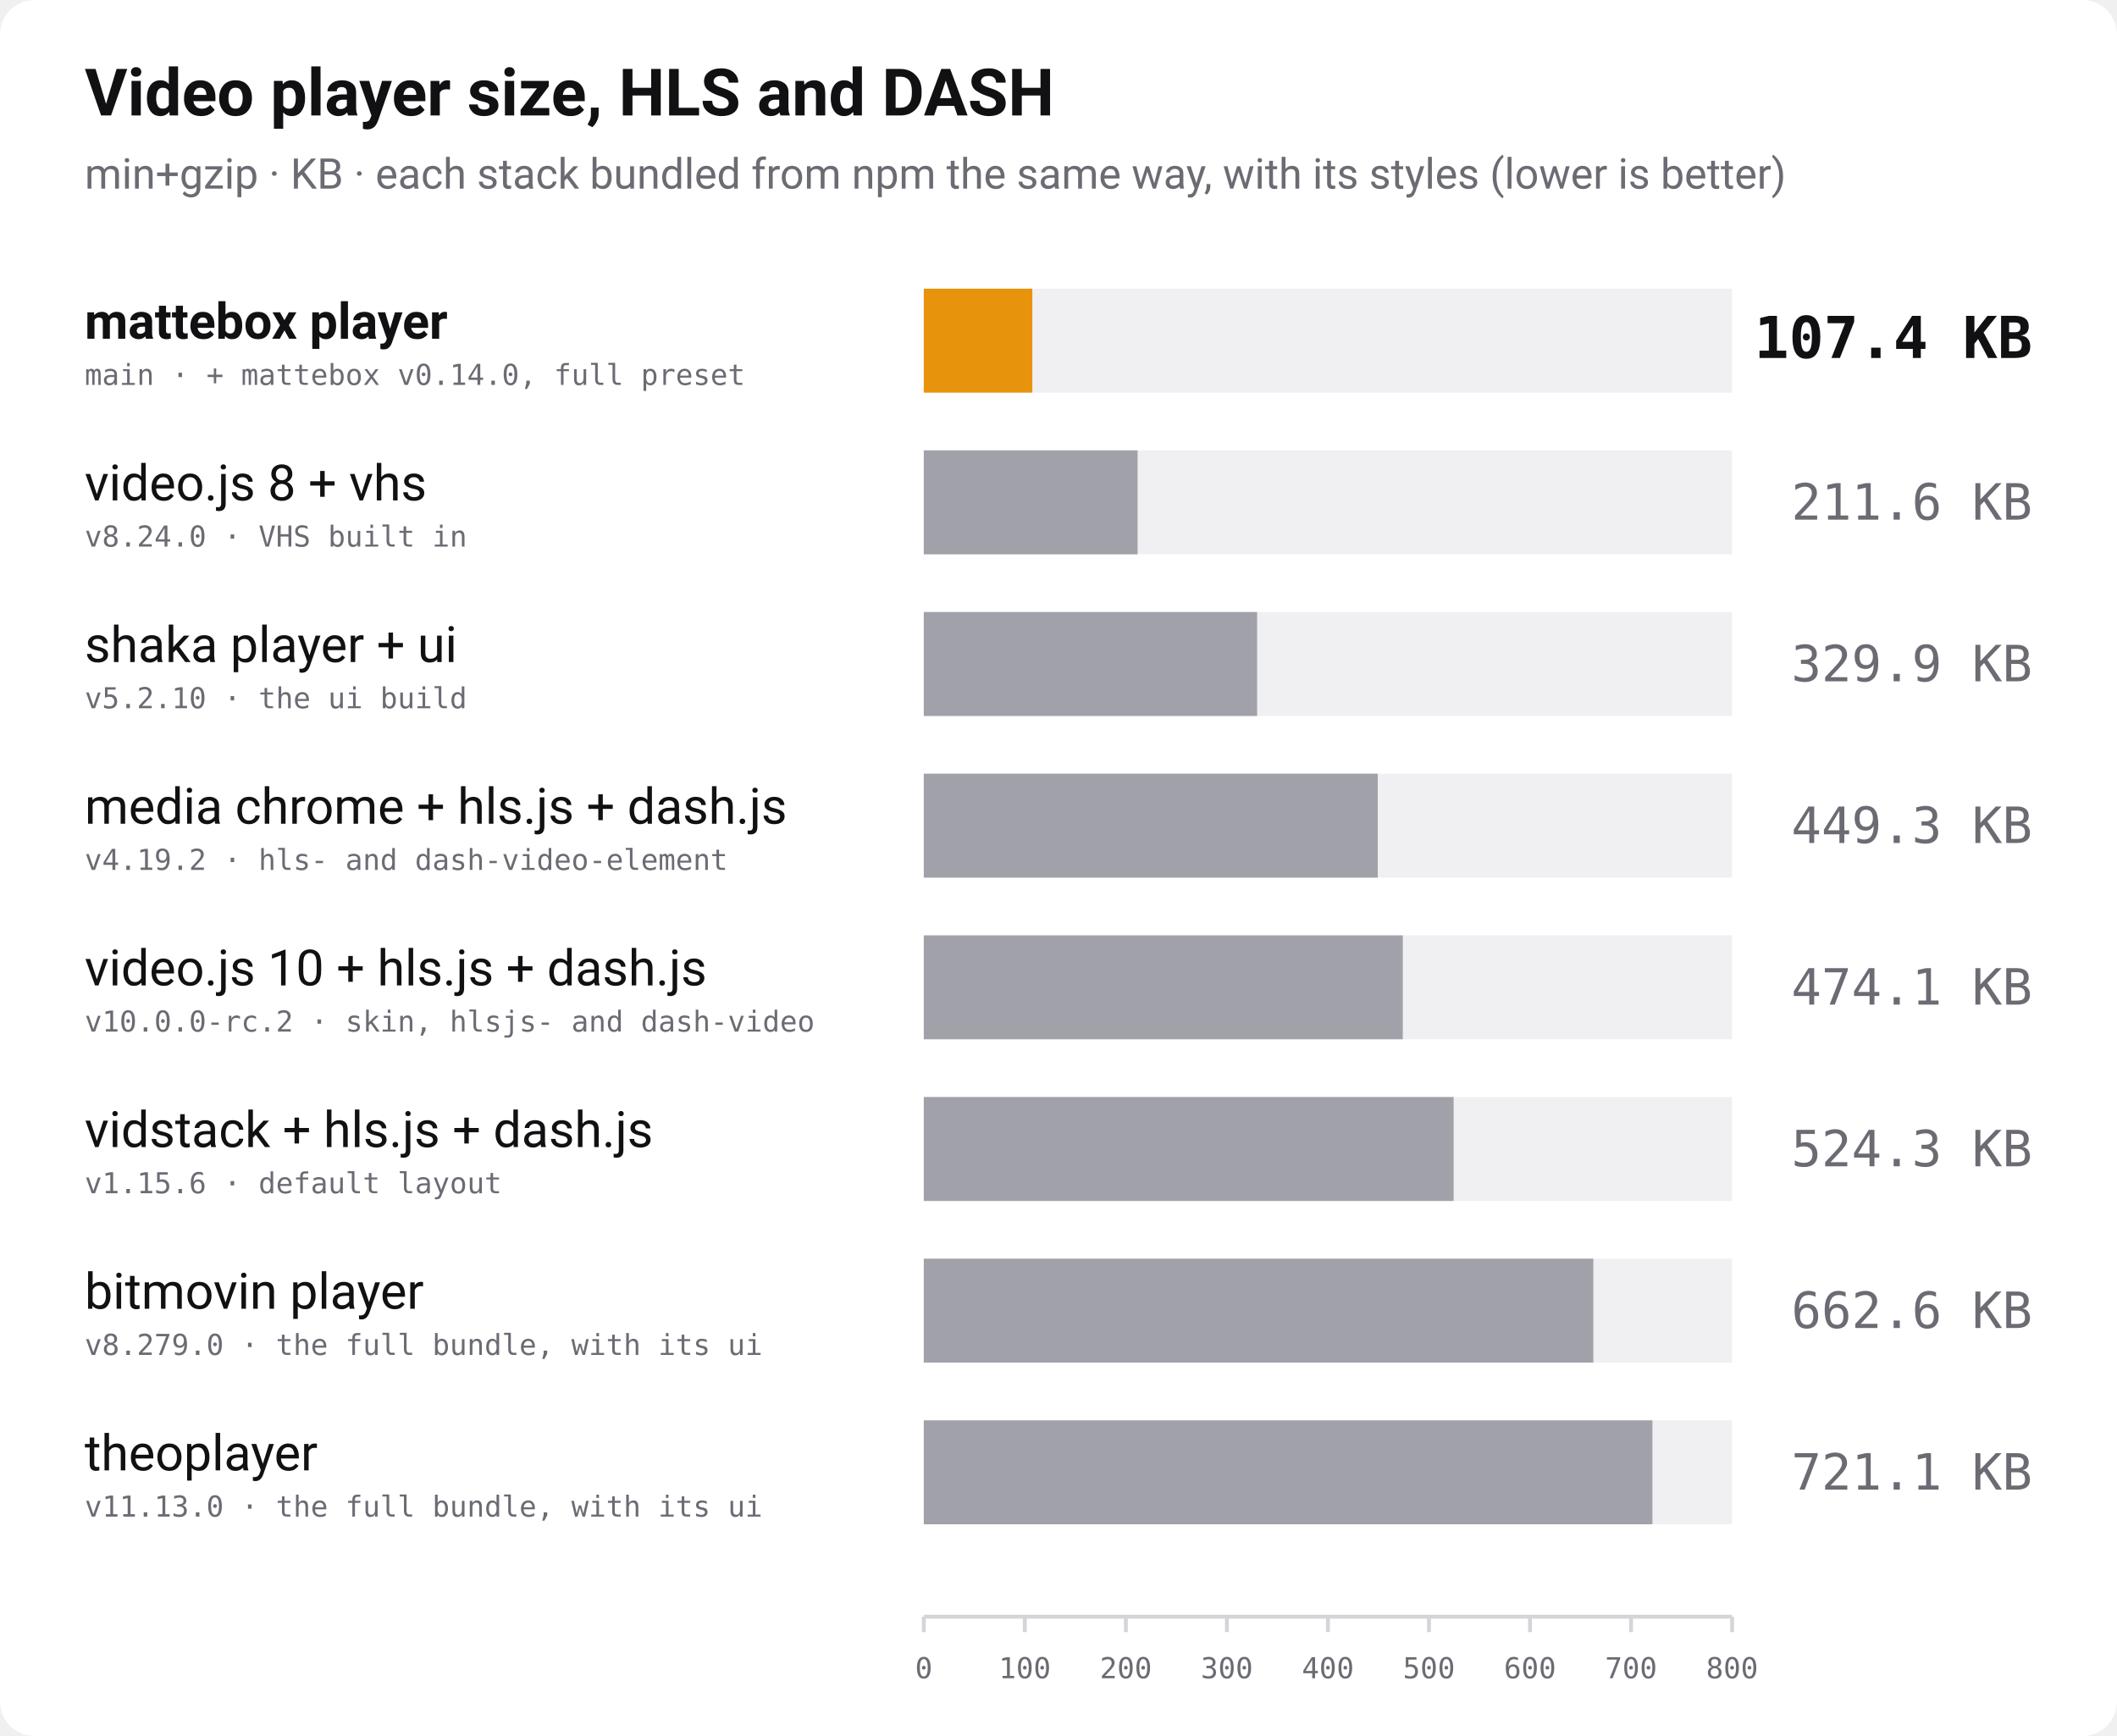
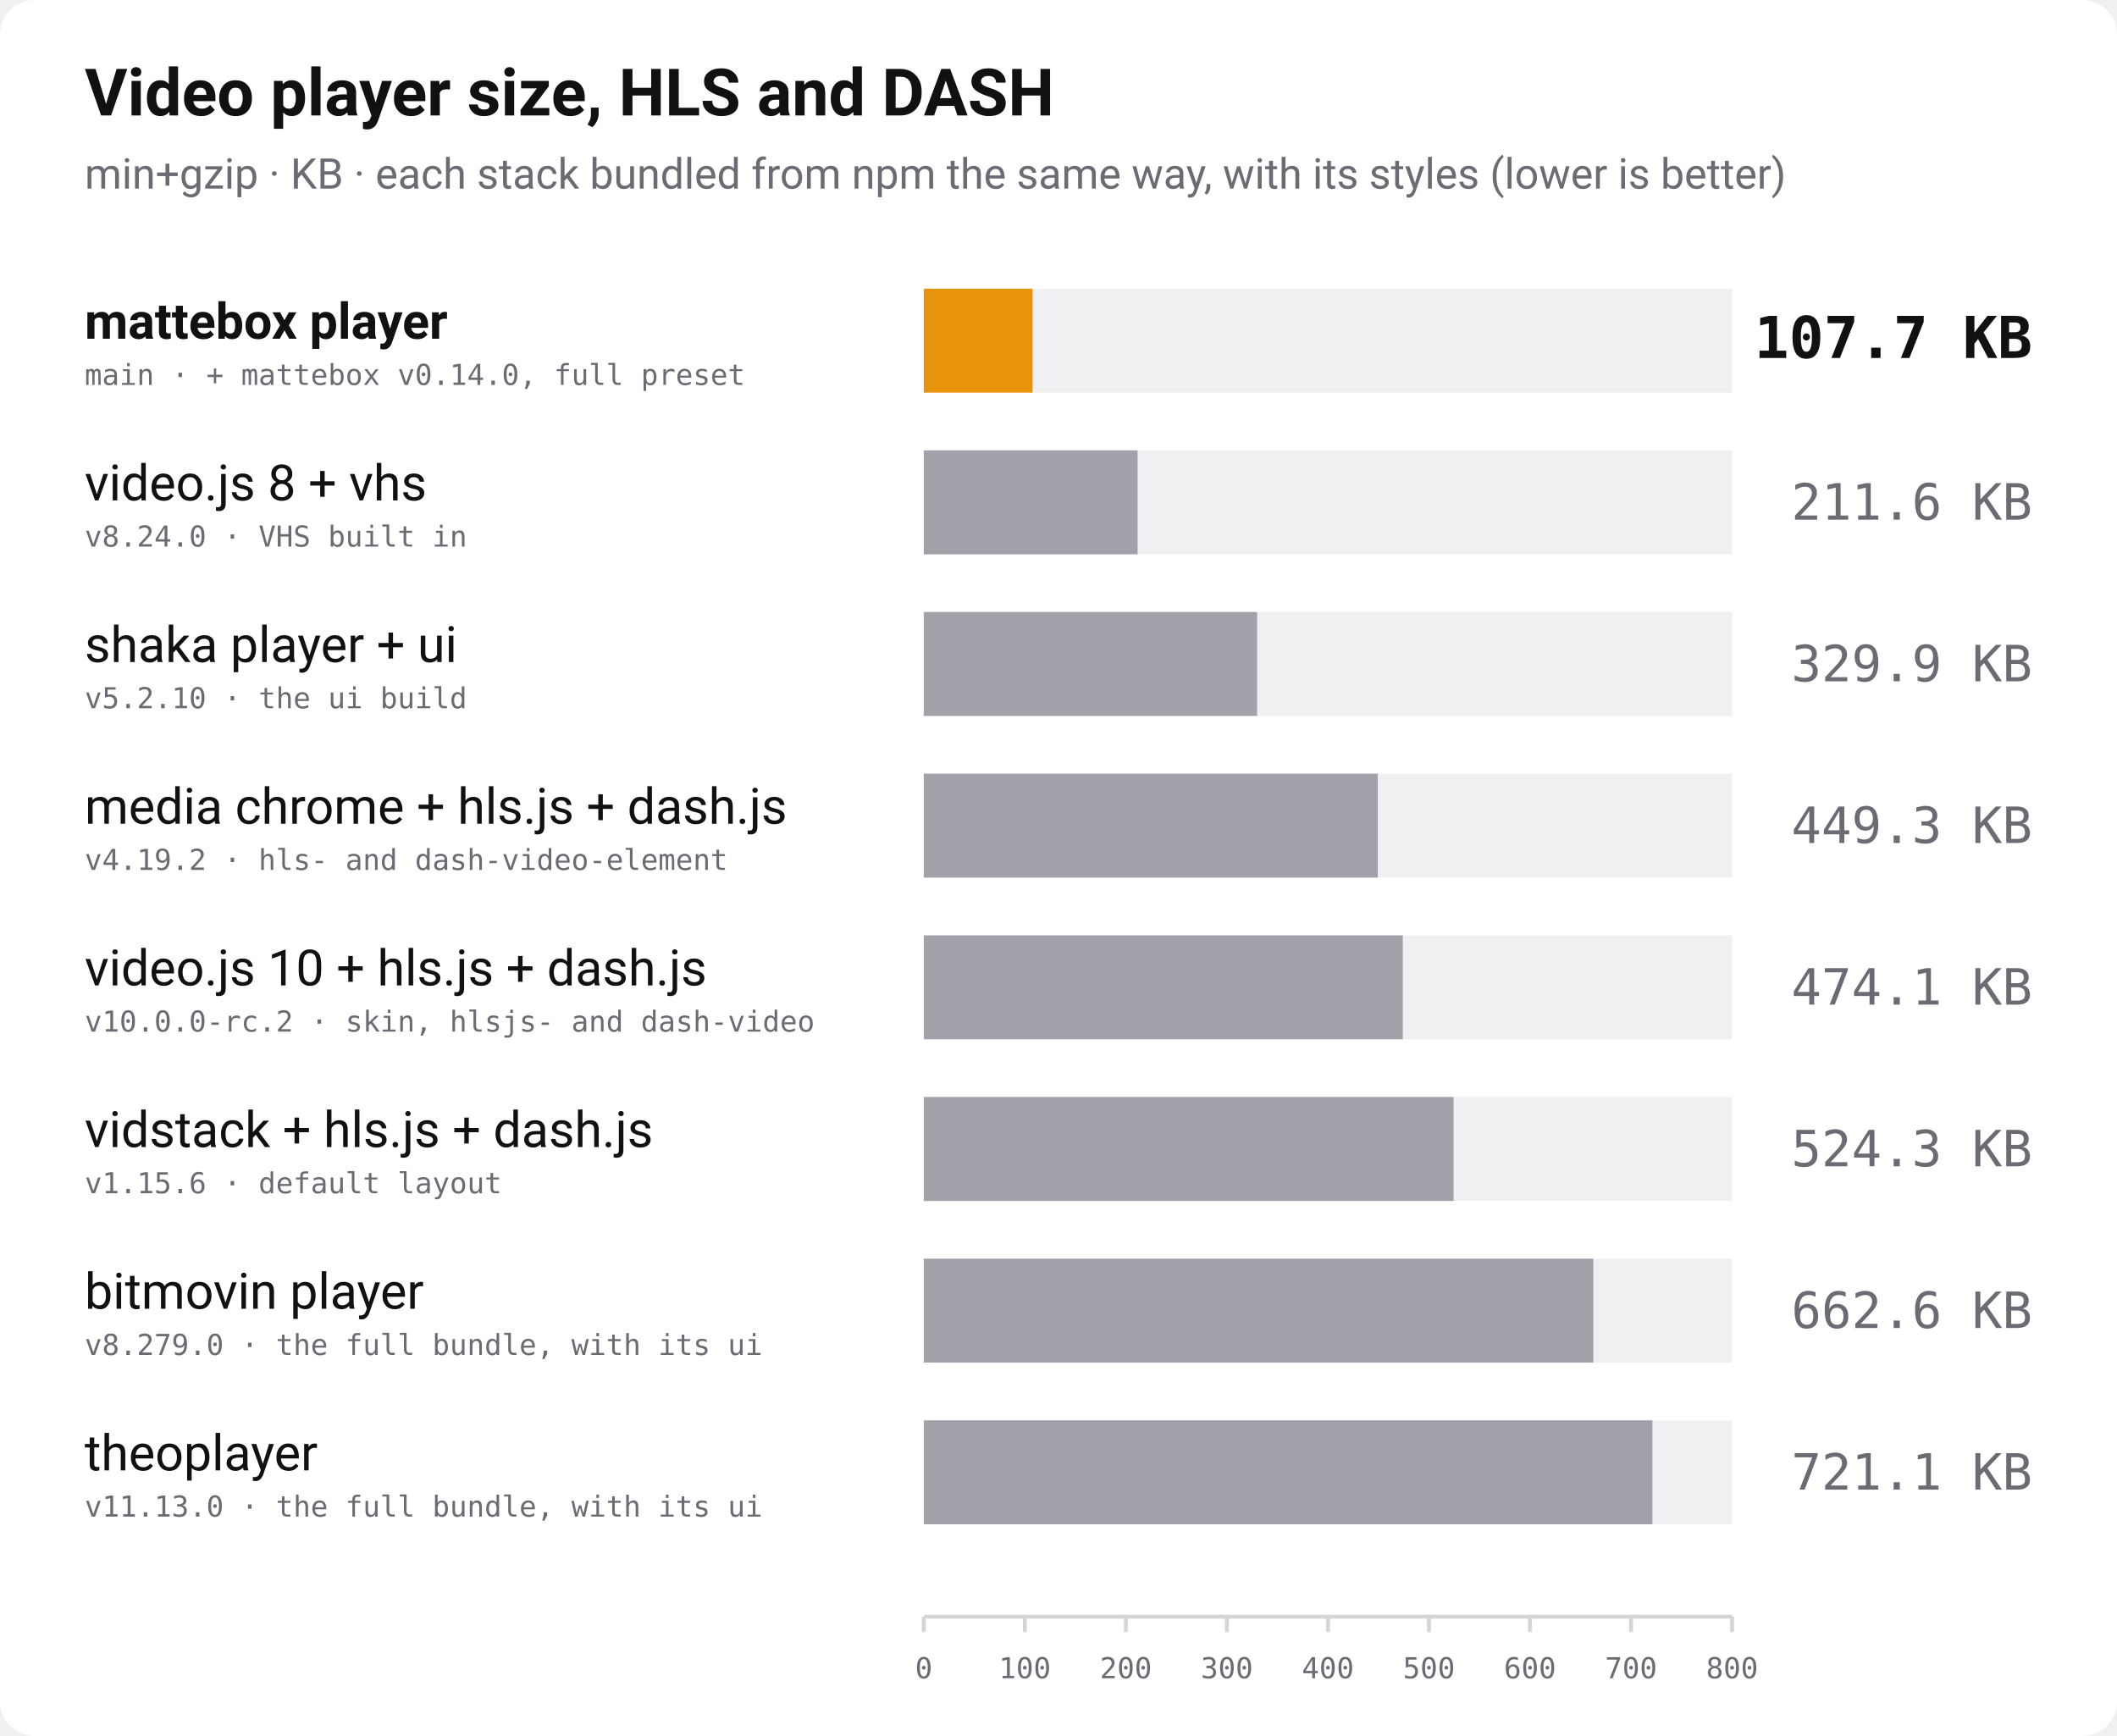
<svg xmlns="http://www.w3.org/2000/svg" width="1100" height="902" viewBox="0 0 1100 902" role="img" aria-label="Bundle size of video players with HLS and DASH playback, min+gzip, lower is better">
  <rect width="1100" height="902" rx="18" fill="#ffffff" />
  <text x="44" y="60" font-family="-apple-system, 'Segoe UI', Roboto, Helvetica, Arial, sans-serif" font-size="34" font-weight="700" fill="#111114">Video player size, HLS and DASH</text>
  <text x="44" y="98" font-family="-apple-system, 'Segoe UI', Roboto, Helvetica, Arial, sans-serif" font-size="22" fill="#6b6b74">min+gzip · KB · each stack bundled from npm the same way, with its styles (lower is better)</text>
  <text x="44" y="176" font-family="-apple-system, 'Segoe UI', Roboto, Helvetica, Arial, sans-serif" font-size="26" font-weight="700" fill="#111114">mattebox player</text>
  <text x="44" y="200" font-family="ui-monospace, 'SF Mono', Menlo, Consolas, monospace" font-size="15" fill="#6b6b74">main · + mattebox v0.14.0, full preset</text>
  <rect x="480" y="150" width="420" height="54" fill="#f0f0f3" />
-   <rect x="480" y="150" width="56.4" height="54" fill="#e8930c" />
-   <text x="1056" y="186" text-anchor="end" font-family="ui-monospace, 'SF Mono', Menlo, Consolas, monospace" font-size="30" font-weight="700" fill="#111114">107.4 KB</text>
+   <rect x="480" y="150" width="56.5" height="54" fill="#e8930c" />
+   <text x="1056" y="186" text-anchor="end" font-family="ui-monospace, 'SF Mono', Menlo, Consolas, monospace" font-size="30" font-weight="700" fill="#111114">107.7 KB</text>
  <text x="44" y="260" font-family="-apple-system, 'Segoe UI', Roboto, Helvetica, Arial, sans-serif" font-size="26" font-weight="400" fill="#111114">video.js 8 + vhs</text>
  <text x="44" y="284" font-family="ui-monospace, 'SF Mono', Menlo, Consolas, monospace" font-size="15" fill="#6b6b74">v8.24.0 · VHS built in</text>
  <rect x="480" y="234" width="420" height="54" fill="#f0f0f3" />
  <rect x="480" y="234" width="111.1" height="54" fill="#a1a1aa" />
  <text x="1056" y="270" text-anchor="end" font-family="ui-monospace, 'SF Mono', Menlo, Consolas, monospace" font-size="26" font-weight="400" fill="#6b6b74">211.6 KB</text>
  <text x="44" y="344" font-family="-apple-system, 'Segoe UI', Roboto, Helvetica, Arial, sans-serif" font-size="26" font-weight="400" fill="#111114">shaka player + ui</text>
  <text x="44" y="368" font-family="ui-monospace, 'SF Mono', Menlo, Consolas, monospace" font-size="15" fill="#6b6b74">v5.2.10 · the ui build</text>
  <rect x="480" y="318" width="420" height="54" fill="#f0f0f3" />
  <rect x="480" y="318" width="173.2" height="54" fill="#a1a1aa" />
  <text x="1056" y="354" text-anchor="end" font-family="ui-monospace, 'SF Mono', Menlo, Consolas, monospace" font-size="26" font-weight="400" fill="#6b6b74">329.9 KB</text>
  <text x="44" y="428" font-family="-apple-system, 'Segoe UI', Roboto, Helvetica, Arial, sans-serif" font-size="26" font-weight="400" fill="#111114">media chrome + hls.js + dash.js</text>
  <text x="44" y="452" font-family="ui-monospace, 'SF Mono', Menlo, Consolas, monospace" font-size="15" fill="#6b6b74">v4.19.2 · hls- and dash-video-element</text>
  <rect x="480" y="402" width="420" height="54" fill="#f0f0f3" />
  <rect x="480" y="402" width="235.9" height="54" fill="#a1a1aa" />
  <text x="1056" y="438" text-anchor="end" font-family="ui-monospace, 'SF Mono', Menlo, Consolas, monospace" font-size="26" font-weight="400" fill="#6b6b74">449.3 KB</text>
  <text x="44" y="512" font-family="-apple-system, 'Segoe UI', Roboto, Helvetica, Arial, sans-serif" font-size="26" font-weight="400" fill="#111114">video.js 10 + hls.js + dash.js</text>
  <text x="44" y="536" font-family="ui-monospace, 'SF Mono', Menlo, Consolas, monospace" font-size="15" fill="#6b6b74">v10.0.0-rc.2 · skin, hlsjs- and dash-video</text>
  <rect x="480" y="486" width="420" height="54" fill="#f0f0f3" />
  <rect x="480" y="486" width="248.9" height="54" fill="#a1a1aa" />
  <text x="1056" y="522" text-anchor="end" font-family="ui-monospace, 'SF Mono', Menlo, Consolas, monospace" font-size="26" font-weight="400" fill="#6b6b74">474.1 KB</text>
  <text x="44" y="596" font-family="-apple-system, 'Segoe UI', Roboto, Helvetica, Arial, sans-serif" font-size="26" font-weight="400" fill="#111114">vidstack + hls.js + dash.js</text>
  <text x="44" y="620" font-family="ui-monospace, 'SF Mono', Menlo, Consolas, monospace" font-size="15" fill="#6b6b74">v1.15.6 · default layout</text>
  <rect x="480" y="570" width="420" height="54" fill="#f0f0f3" />
  <rect x="480" y="570" width="275.3" height="54" fill="#a1a1aa" />
  <text x="1056" y="606" text-anchor="end" font-family="ui-monospace, 'SF Mono', Menlo, Consolas, monospace" font-size="26" font-weight="400" fill="#6b6b74">524.3 KB</text>
  <text x="44" y="680" font-family="-apple-system, 'Segoe UI', Roboto, Helvetica, Arial, sans-serif" font-size="26" font-weight="400" fill="#111114">bitmovin player</text>
  <text x="44" y="704" font-family="ui-monospace, 'SF Mono', Menlo, Consolas, monospace" font-size="15" fill="#6b6b74">v8.279.0 · the full bundle, with its ui</text>
  <rect x="480" y="654" width="420" height="54" fill="#f0f0f3" />
  <rect x="480" y="654" width="347.9" height="54" fill="#a1a1aa" />
  <text x="1056" y="690" text-anchor="end" font-family="ui-monospace, 'SF Mono', Menlo, Consolas, monospace" font-size="26" font-weight="400" fill="#6b6b74">662.6 KB</text>
  <text x="44" y="764" font-family="-apple-system, 'Segoe UI', Roboto, Helvetica, Arial, sans-serif" font-size="26" font-weight="400" fill="#111114">theoplayer</text>
  <text x="44" y="788" font-family="ui-monospace, 'SF Mono', Menlo, Consolas, monospace" font-size="15" fill="#6b6b74">v11.13.0 · the full bundle, with its ui</text>
  <rect x="480" y="738" width="420" height="54" fill="#f0f0f3" />
  <rect x="480" y="738" width="378.6" height="54" fill="#a1a1aa" />
  <text x="1056" y="774" text-anchor="end" font-family="ui-monospace, 'SF Mono', Menlo, Consolas, monospace" font-size="26" font-weight="400" fill="#6b6b74">721.1 KB</text>
  <line x1="480" y1="840" x2="900" y2="840" stroke="#d4d4d9" stroke-width="2" />
  <line x1="480.0" y1="840" x2="480.0" y2="848" stroke="#d4d4d9" stroke-width="2" />
  <text x="480.0" y="872" text-anchor="middle" font-family="ui-monospace, 'SF Mono', Menlo, Consolas, monospace" font-size="15" fill="#6b6b74">0</text>
  <line x1="532.5" y1="840" x2="532.5" y2="848" stroke="#d4d4d9" stroke-width="2" />
  <text x="532.5" y="872" text-anchor="middle" font-family="ui-monospace, 'SF Mono', Menlo, Consolas, monospace" font-size="15" fill="#6b6b74">100</text>
  <line x1="585.0" y1="840" x2="585.0" y2="848" stroke="#d4d4d9" stroke-width="2" />
  <text x="585.0" y="872" text-anchor="middle" font-family="ui-monospace, 'SF Mono', Menlo, Consolas, monospace" font-size="15" fill="#6b6b74">200</text>
  <line x1="637.5" y1="840" x2="637.5" y2="848" stroke="#d4d4d9" stroke-width="2" />
  <text x="637.5" y="872" text-anchor="middle" font-family="ui-monospace, 'SF Mono', Menlo, Consolas, monospace" font-size="15" fill="#6b6b74">300</text>
  <line x1="690.0" y1="840" x2="690.0" y2="848" stroke="#d4d4d9" stroke-width="2" />
  <text x="690.0" y="872" text-anchor="middle" font-family="ui-monospace, 'SF Mono', Menlo, Consolas, monospace" font-size="15" fill="#6b6b74">400</text>
  <line x1="742.5" y1="840" x2="742.5" y2="848" stroke="#d4d4d9" stroke-width="2" />
  <text x="742.5" y="872" text-anchor="middle" font-family="ui-monospace, 'SF Mono', Menlo, Consolas, monospace" font-size="15" fill="#6b6b74">500</text>
  <line x1="795.0" y1="840" x2="795.0" y2="848" stroke="#d4d4d9" stroke-width="2" />
  <text x="795.0" y="872" text-anchor="middle" font-family="ui-monospace, 'SF Mono', Menlo, Consolas, monospace" font-size="15" fill="#6b6b74">600</text>
  <line x1="847.5" y1="840" x2="847.5" y2="848" stroke="#d4d4d9" stroke-width="2" />
  <text x="847.5" y="872" text-anchor="middle" font-family="ui-monospace, 'SF Mono', Menlo, Consolas, monospace" font-size="15" fill="#6b6b74">700</text>
  <line x1="900.0" y1="840" x2="900.0" y2="848" stroke="#d4d4d9" stroke-width="2" />
  <text x="900.0" y="872" text-anchor="middle" font-family="ui-monospace, 'SF Mono', Menlo, Consolas, monospace" font-size="15" fill="#6b6b74">800</text>
</svg>
